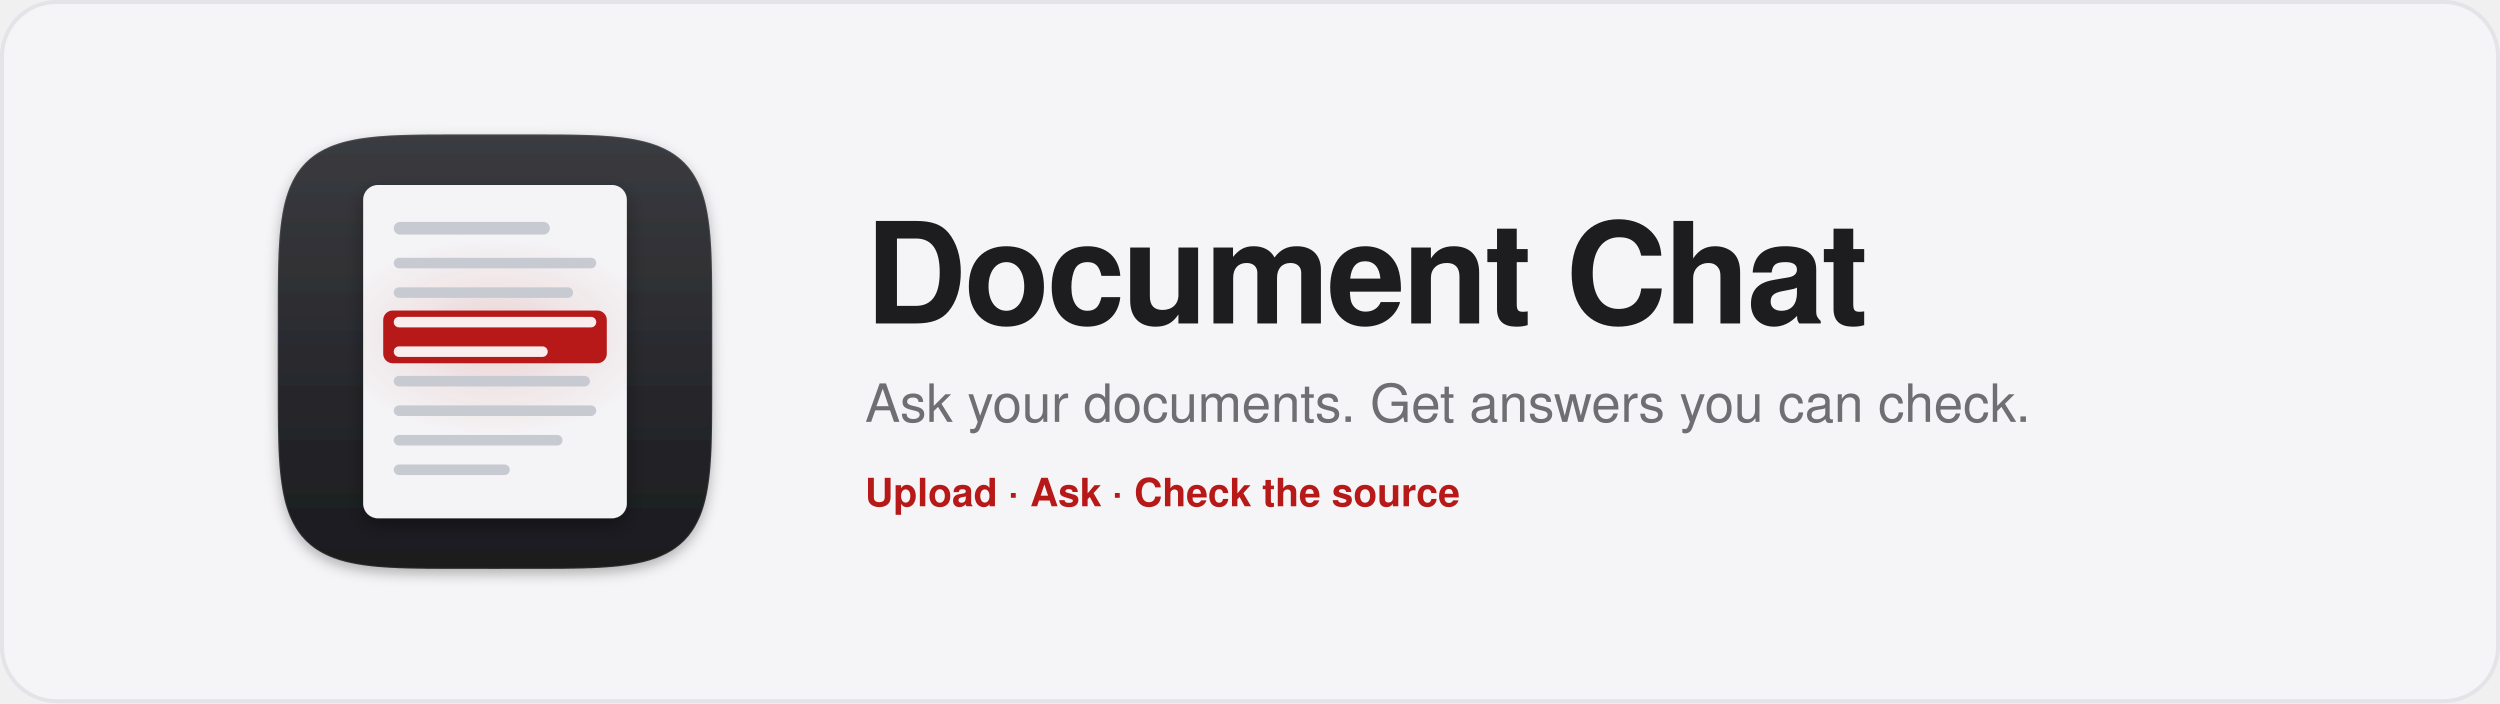
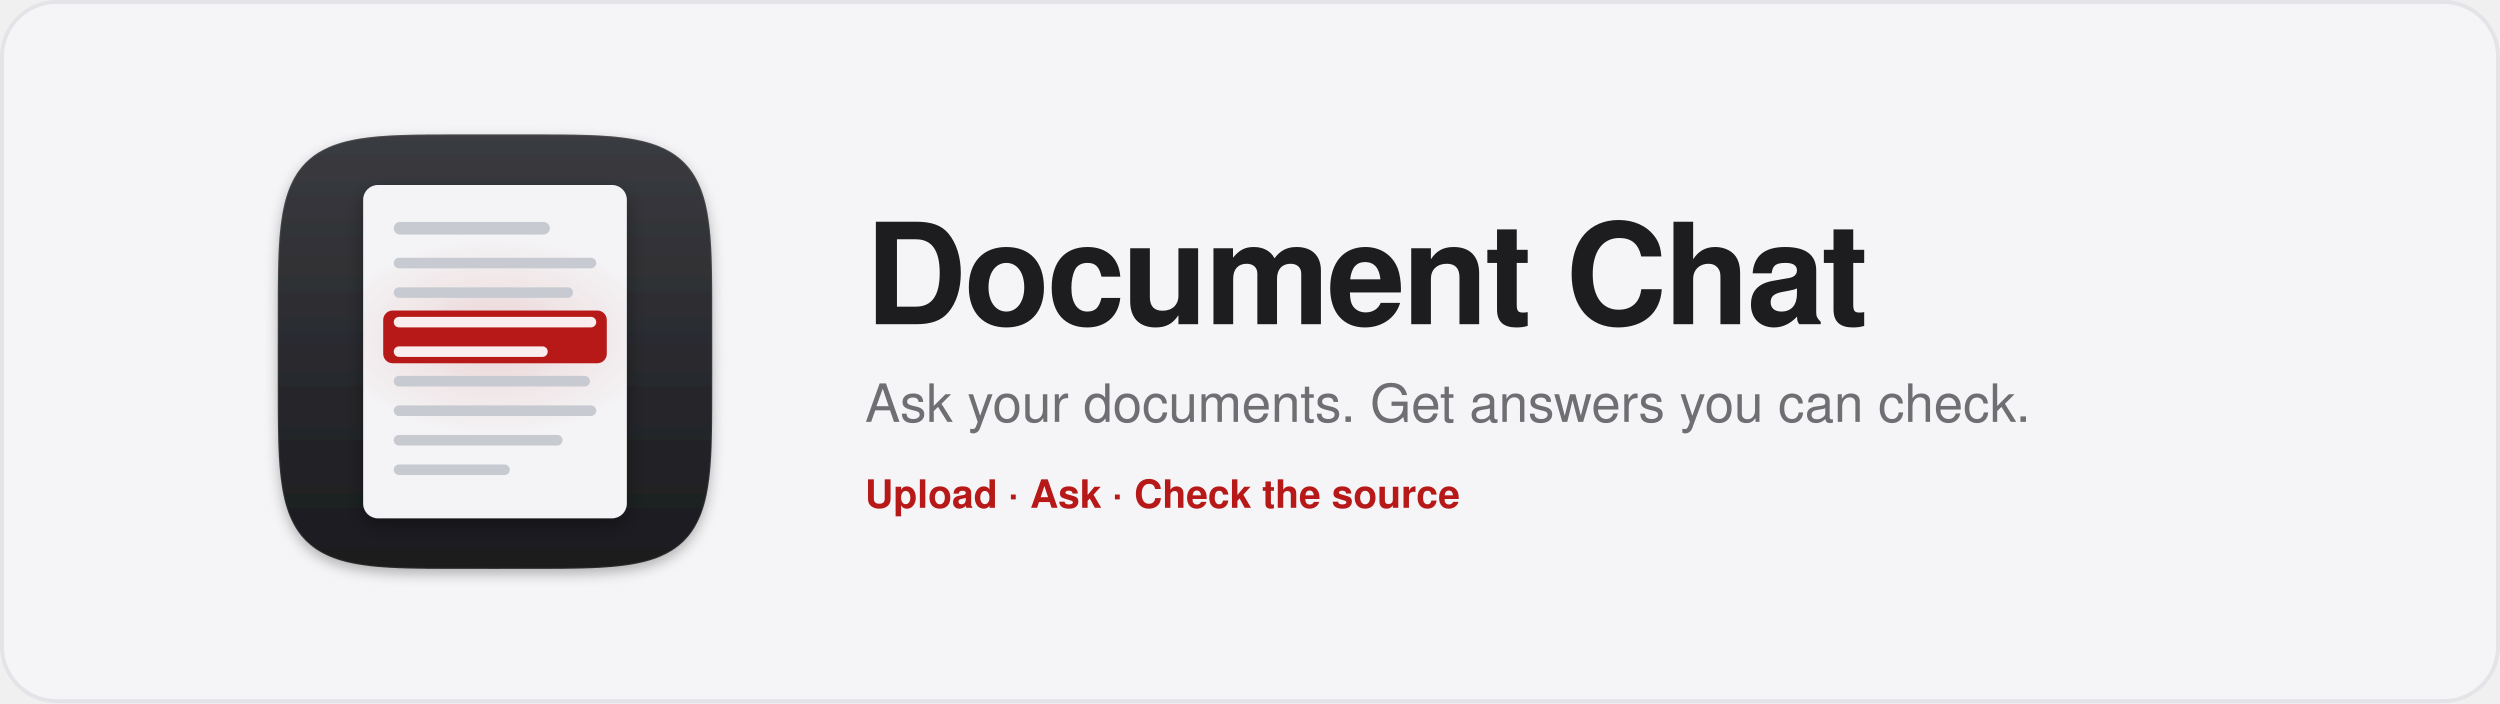
<svg xmlns="http://www.w3.org/2000/svg" width="1280" height="360" viewBox="0 0 1280 360">
  <rect x="1" y="1" width="1278" height="358" rx="28" fill="#F5F5F7" stroke="#E3E3E8" stroke-width="2" />
  <g transform="translate(115.2 41.8) scale(0.27)">
    <defs>
      <linearGradient id="night" x1="0" y1="0" x2="0" y2="1">
        <stop offset="0" stop-color="#3A3B40" />
        <stop offset="1" stop-color="#1A1B1E" />
      </linearGradient>
      <radialGradient id="pool" cx="512" cy="484" r="320" gradientUnits="userSpaceOnUse" gradientTransform="translate(0 484) scale(1 0.6) translate(0 -484)">
        <stop offset="0" stop-color="#B61918" stop-opacity="0.16" />
        <stop offset="0.55" stop-color="#B61918" stop-opacity="0.06" />
        <stop offset="1" stop-color="#B61918" stop-opacity="0" />
      </radialGradient>
      <filter id="iconShadow" x="-10%" y="-10%" width="120%" height="125%">
        <feDropShadow dx="0" dy="10" stdDeviation="12" flood-color="#000000" flood-opacity="0.28" />
      </filter>
      <filter id="pageShadow" x="-15%" y="-15%" width="130%" height="135%">
        <feDropShadow dx="0" dy="14" stdDeviation="18" flood-color="#000000" flood-opacity="0.35" />
      </filter>
      <clipPath id="body">
        <path d="M924.0 512.0L923.9 608.0L923.8 638.6L923.5 660.9L923.1 679.0L922.6 694.5L922.0 708.2L921.2 720.5L920.4 731.8L919.4 742.2L918.3 751.9L917.1 761.0L915.8 769.6L914.4 777.6L912.8 785.3L911.2 792.6L909.4 799.5L907.5 806.1L905.4 812.4L903.3 818.5L901.0 824.2L898.5 829.8L896.0 835.1L893.3 840.2L890.5 845.1L887.6 849.8L884.5 854.3L881.2 858.7L877.9 862.8L874.3 866.8L870.7 870.7L866.8 874.3L862.8 877.9L858.7 881.2L854.3 884.5L849.8 887.6L845.1 890.5L840.2 893.3L835.1 896.0L829.8 898.5L824.2 901.0L818.5 903.3L812.4 905.4L806.1 907.5L799.5 909.4L792.6 911.2L785.3 912.8L777.6 914.4L769.6 915.8L761.0 917.1L751.9 918.3L742.2 919.4L731.8 920.4L720.5 921.2L708.2 922.0L694.5 922.6L679.0 923.1L660.9 923.5L638.6 923.8L608.0 923.9L512.0 924.0L416.0 923.9L385.4 923.8L363.1 923.5L345.0 923.1L329.5 922.6L315.8 922.0L303.5 921.2L292.2 920.4L281.8 919.4L272.1 918.3L263.0 917.1L254.4 915.8L246.4 914.4L238.7 912.8L231.4 911.2L224.5 909.4L217.9 907.5L211.6 905.4L205.5 903.3L199.8 901.0L194.2 898.5L188.9 896.0L183.8 893.3L178.9 890.5L174.2 887.6L169.7 884.5L165.3 881.2L161.2 877.9L157.2 874.3L153.3 870.7L149.7 866.8L146.1 862.8L142.8 858.7L139.5 854.3L136.4 849.8L133.5 845.1L130.7 840.2L128.0 835.1L125.5 829.8L123.0 824.2L120.7 818.5L118.6 812.4L116.5 806.1L114.6 799.5L112.8 792.6L111.2 785.3L109.6 777.6L108.2 769.6L106.9 761.0L105.7 751.9L104.6 742.2L103.6 731.8L102.8 720.5L102.0 708.2L101.4 694.5L100.9 679.0L100.5 660.9L100.2 638.6L100.1 608.0L100.0 512.0L100.1 416.0L100.2 385.4L100.5 363.1L100.9 345.0L101.4 329.5L102.0 315.8L102.8 303.5L103.6 292.2L104.6 281.8L105.7 272.1L106.9 263.0L108.2 254.4L109.6 246.4L111.2 238.7L112.8 231.4L114.6 224.5L116.5 217.9L118.6 211.6L120.7 205.5L123.0 199.8L125.5 194.2L128.0 188.9L130.7 183.8L133.5 178.9L136.4 174.2L139.5 169.7L142.8 165.3L146.1 161.2L149.7 157.2L153.3 153.3L157.2 149.7L161.2 146.1L165.3 142.8L169.7 139.5L174.2 136.4L178.9 133.5L183.8 130.7L188.9 128.0L194.2 125.5L199.8 123.0L205.5 120.7L211.6 118.6L217.9 116.5L224.5 114.6L231.4 112.8L238.7 111.2L246.4 109.6L254.4 108.2L263.0 106.9L272.1 105.7L281.8 104.6L292.2 103.6L303.5 102.8L315.8 102.0L329.5 101.4L345.0 100.9L363.1 100.5L385.4 100.2L416.0 100.1L512.0 100.0L608.0 100.1L638.6 100.2L660.9 100.5L679.0 100.9L694.5 101.4L708.2 102.0L720.5 102.8L731.8 103.6L742.2 104.6L751.9 105.7L761.0 106.9L769.6 108.2L777.6 109.6L785.3 111.2L792.6 112.8L799.5 114.6L806.1 116.5L812.4 118.6L818.5 120.7L824.2 123.0L829.8 125.5L835.1 128.0L840.2 130.7L845.1 133.5L849.8 136.4L854.3 139.5L858.7 142.8L862.8 146.1L866.8 149.7L870.7 153.3L874.3 157.2L877.9 161.2L881.2 165.3L884.5 169.7L887.6 174.2L890.5 178.9L893.3 183.8L896.0 188.9L898.5 194.2L901.0 199.8L903.3 205.5L905.4 211.6L907.5 217.9L909.4 224.5L911.2 231.4L912.8 238.7L914.4 246.4L915.8 254.4L917.1 263.0L918.3 272.1L919.4 281.8L920.4 292.2L921.2 303.5L922.0 315.8L922.6 329.5L923.1 345.0L923.5 363.1L923.8 385.4L923.9 416.0Z" />
      </clipPath>
    </defs>
    <path d="M924.0 512.0L923.9 608.0L923.8 638.6L923.5 660.9L923.1 679.0L922.6 694.5L922.0 708.2L921.2 720.5L920.4 731.8L919.4 742.2L918.3 751.9L917.1 761.0L915.8 769.6L914.4 777.6L912.8 785.3L911.2 792.6L909.4 799.5L907.5 806.1L905.4 812.4L903.3 818.5L901.0 824.2L898.5 829.8L896.0 835.1L893.3 840.2L890.5 845.1L887.6 849.8L884.5 854.3L881.2 858.7L877.9 862.8L874.3 866.8L870.7 870.7L866.8 874.3L862.8 877.9L858.7 881.2L854.3 884.5L849.8 887.6L845.1 890.5L840.2 893.3L835.1 896.0L829.8 898.5L824.2 901.0L818.5 903.3L812.4 905.4L806.1 907.5L799.5 909.4L792.6 911.2L785.3 912.8L777.6 914.4L769.6 915.8L761.0 917.1L751.9 918.3L742.2 919.4L731.8 920.4L720.5 921.2L708.2 922.0L694.5 922.6L679.0 923.1L660.9 923.5L638.6 923.8L608.0 923.9L512.0 924.0L416.0 923.9L385.4 923.8L363.1 923.5L345.0 923.1L329.5 922.6L315.8 922.0L303.5 921.2L292.2 920.4L281.8 919.4L272.1 918.3L263.0 917.1L254.4 915.8L246.4 914.4L238.7 912.8L231.4 911.2L224.5 909.4L217.9 907.5L211.6 905.4L205.5 903.3L199.8 901.0L194.2 898.5L188.9 896.0L183.8 893.3L178.9 890.5L174.2 887.6L169.7 884.5L165.3 881.2L161.2 877.9L157.2 874.3L153.3 870.7L149.7 866.8L146.1 862.8L142.8 858.7L139.5 854.3L136.4 849.8L133.5 845.1L130.7 840.2L128.0 835.1L125.5 829.8L123.0 824.2L120.7 818.5L118.6 812.4L116.5 806.1L114.6 799.5L112.8 792.6L111.2 785.3L109.6 777.6L108.2 769.6L106.9 761.0L105.7 751.9L104.6 742.2L103.6 731.8L102.8 720.5L102.0 708.2L101.4 694.5L100.9 679.0L100.5 660.9L100.2 638.6L100.1 608.0L100.0 512.0L100.1 416.0L100.2 385.4L100.5 363.1L100.9 345.0L101.4 329.5L102.0 315.8L102.8 303.5L103.6 292.2L104.6 281.8L105.7 272.1L106.9 263.0L108.2 254.4L109.6 246.4L111.2 238.7L112.8 231.4L114.6 224.5L116.5 217.9L118.6 211.6L120.7 205.5L123.0 199.8L125.5 194.2L128.0 188.9L130.7 183.8L133.5 178.9L136.4 174.2L139.5 169.7L142.8 165.3L146.1 161.2L149.7 157.2L153.3 153.3L157.2 149.7L161.2 146.1L165.3 142.8L169.7 139.5L174.2 136.4L178.9 133.5L183.8 130.7L188.9 128.0L194.2 125.5L199.8 123.0L205.5 120.7L211.6 118.6L217.9 116.5L224.5 114.6L231.4 112.8L238.7 111.2L246.4 109.6L254.4 108.2L263.0 106.9L272.1 105.7L281.8 104.6L292.2 103.6L303.5 102.8L315.8 102.0L329.5 101.4L345.0 100.9L363.1 100.5L385.4 100.2L416.0 100.1L512.0 100.0L608.0 100.1L638.6 100.2L660.9 100.5L679.0 100.9L694.5 101.4L708.2 102.0L720.5 102.8L731.8 103.6L742.2 104.6L751.9 105.7L761.0 106.9L769.6 108.2L777.6 109.6L785.3 111.2L792.6 112.8L799.5 114.6L806.1 116.5L812.4 118.6L818.5 120.7L824.2 123.0L829.8 125.5L835.1 128.0L840.2 130.7L845.1 133.5L849.8 136.4L854.3 139.5L858.7 142.8L862.8 146.1L866.8 149.7L870.7 153.3L874.3 157.2L877.9 161.2L881.2 165.3L884.5 169.7L887.6 174.2L890.5 178.9L893.3 183.8L896.0 188.9L898.5 194.2L901.0 199.8L903.3 205.5L905.4 211.6L907.5 217.9L909.4 224.5L911.2 231.4L912.8 238.7L914.4 246.4L915.8 254.4L917.1 263.0L918.3 272.1L919.4 281.8L920.4 292.2L921.2 303.5L922.0 315.8L922.6 329.5L923.1 345.0L923.5 363.1L923.8 385.4L923.9 416.0Z" fill="url(#night)" filter="url(#iconShadow)" />
    <g clip-path="url(#body)">
      <path d="M924.0 512.0L923.9 608.0L923.8 638.6L923.5 660.9L923.1 679.0L922.6 694.5L922.0 708.2L921.2 720.5L920.4 731.8L919.4 742.2L918.3 751.9L917.1 761.0L915.8 769.6L914.4 777.6L912.8 785.3L911.2 792.6L909.4 799.5L907.5 806.1L905.4 812.4L903.3 818.5L901.0 824.2L898.5 829.8L896.0 835.1L893.3 840.2L890.5 845.1L887.6 849.8L884.5 854.3L881.2 858.7L877.9 862.8L874.3 866.8L870.7 870.7L866.8 874.3L862.8 877.9L858.7 881.2L854.3 884.5L849.8 887.6L845.1 890.5L840.2 893.3L835.1 896.0L829.8 898.5L824.2 901.0L818.5 903.3L812.4 905.4L806.1 907.5L799.5 909.4L792.6 911.2L785.3 912.8L777.6 914.4L769.6 915.8L761.0 917.1L751.9 918.3L742.2 919.4L731.8 920.4L720.5 921.2L708.2 922.0L694.5 922.6L679.0 923.1L660.9 923.5L638.6 923.8L608.0 923.9L512.0 924.0L416.0 923.9L385.4 923.8L363.1 923.5L345.0 923.1L329.5 922.6L315.8 922.0L303.5 921.2L292.2 920.4L281.8 919.4L272.1 918.3L263.0 917.1L254.4 915.8L246.4 914.4L238.7 912.8L231.4 911.2L224.5 909.4L217.9 907.5L211.6 905.4L205.5 903.3L199.8 901.0L194.2 898.5L188.9 896.0L183.8 893.3L178.9 890.5L174.2 887.6L169.7 884.5L165.3 881.2L161.2 877.9L157.2 874.3L153.3 870.7L149.7 866.8L146.1 862.8L142.8 858.7L139.5 854.3L136.4 849.8L133.5 845.1L130.7 840.2L128.0 835.1L125.5 829.8L123.0 824.2L120.7 818.5L118.6 812.4L116.5 806.1L114.6 799.5L112.8 792.6L111.2 785.3L109.6 777.6L108.2 769.6L106.9 761.0L105.7 751.9L104.6 742.2L103.6 731.8L102.8 720.5L102.0 708.2L101.4 694.5L100.9 679.0L100.5 660.9L100.2 638.6L100.1 608.0L100.0 512.0L100.1 416.0L100.2 385.4L100.5 363.1L100.9 345.0L101.4 329.5L102.0 315.8L102.8 303.5L103.6 292.2L104.6 281.8L105.7 272.1L106.9 263.0L108.2 254.4L109.6 246.4L111.2 238.7L112.8 231.4L114.6 224.5L116.5 217.9L118.6 211.6L120.7 205.5L123.0 199.8L125.5 194.2L128.0 188.9L130.7 183.8L133.5 178.9L136.4 174.2L139.5 169.7L142.8 165.3L146.1 161.2L149.7 157.2L153.3 153.3L157.2 149.7L161.2 146.1L165.3 142.8L169.7 139.5L174.2 136.4L178.9 133.5L183.8 130.7L188.9 128.0L194.2 125.5L199.8 123.0L205.5 120.7L211.6 118.6L217.9 116.5L224.5 114.6L231.4 112.8L238.7 111.2L246.4 109.6L254.4 108.2L263.0 106.9L272.1 105.7L281.8 104.6L292.2 103.6L303.5 102.8L315.8 102.0L329.5 101.4L345.0 100.9L363.1 100.5L385.4 100.2L416.0 100.1L512.0 100.0L608.0 100.1L638.6 100.2L660.9 100.5L679.0 100.9L694.5 101.4L708.2 102.0L720.5 102.8L731.8 103.6L742.2 104.6L751.9 105.7L761.0 106.9L769.6 108.2L777.6 109.6L785.3 111.2L792.6 112.8L799.5 114.6L806.1 116.5L812.4 118.6L818.5 120.7L824.2 123.0L829.8 125.5L835.1 128.0L840.2 130.7L845.1 133.5L849.8 136.4L854.3 139.5L858.7 142.8L862.8 146.1L866.8 149.7L870.7 153.3L874.3 157.2L877.9 161.2L881.2 165.3L884.5 169.7L887.6 174.2L890.5 178.9L893.3 183.8L896.0 188.9L898.5 194.2L901.0 199.8L903.3 205.5L905.4 211.6L907.5 217.9L909.4 224.5L911.2 231.4L912.8 238.7L914.4 246.4L915.8 254.4L917.1 263.0L918.3 272.1L919.4 281.8L920.4 292.2L921.2 303.5L922.0 315.8L922.6 329.5L923.1 345.0L923.5 363.1L923.8 385.4L923.9 416.0Z" fill="none" stroke="#FFFFFF" stroke-opacity="0.08" stroke-width="4" />
      <rect x="262" y="196" width="500" height="632" rx="28" fill="#F4F4F6" filter="url(#pageShadow)" />
      <rect x="262" y="196" width="500" height="632" rx="28" fill="url(#pool)" />
      <g fill="#C7CAD1">
        <rect x="320" y="266" width="296" height="24" rx="12" />
        <rect x="320" y="334" width="384" height="20" rx="10" />
        <rect x="320" y="390" width="340" height="20" rx="10" />
        <rect x="320" y="558" width="372" height="20" rx="10" />
        <rect x="320" y="614" width="384" height="20" rx="10" />
        <rect x="320" y="670" width="320" height="20" rx="10" />
        <rect x="320" y="726" width="220" height="20" rx="10" />
      </g>
      <rect x="300" y="434" width="424" height="100" rx="18" fill="#B61918" />
      <g fill="#FFFFFF" fill-opacity="0.92">
        <rect x="320" y="446" width="384" height="20" rx="10" />
        <rect x="320" y="502" width="292" height="20" rx="10" />
      </g>
    </g>
  </g>
  <g font-family="-apple-system, BlinkMacSystemFont, 'SF Pro Display', 'Segoe UI', Helvetica, Arial, sans-serif">
-     <text x="442.9" y="165.6" font-size="72" font-weight="700" letter-spacing="-1.5" fill="#1D1D1F">Document Chat</text>
+     <text x="442.9" y="166.0" font-size="72" font-weight="700" letter-spacing="-1.5" fill="#1D1D1F">Document Chat</text>
    <text x="442.9" y="216.0" font-size="27" fill="#6E6E73">Ask your documents. Get answers you can check.</text>
-     <text x="442.9" y="259.2" font-size="20" font-weight="600" fill="#B61918">Upload  ·  Ask  ·  Check the source</text>
+     <text x="442.9" y="260.0" font-size="20" font-weight="600" fill="#B61918">Upload  ·  Ask  ·  Check the source</text>
  </g>
</svg>
